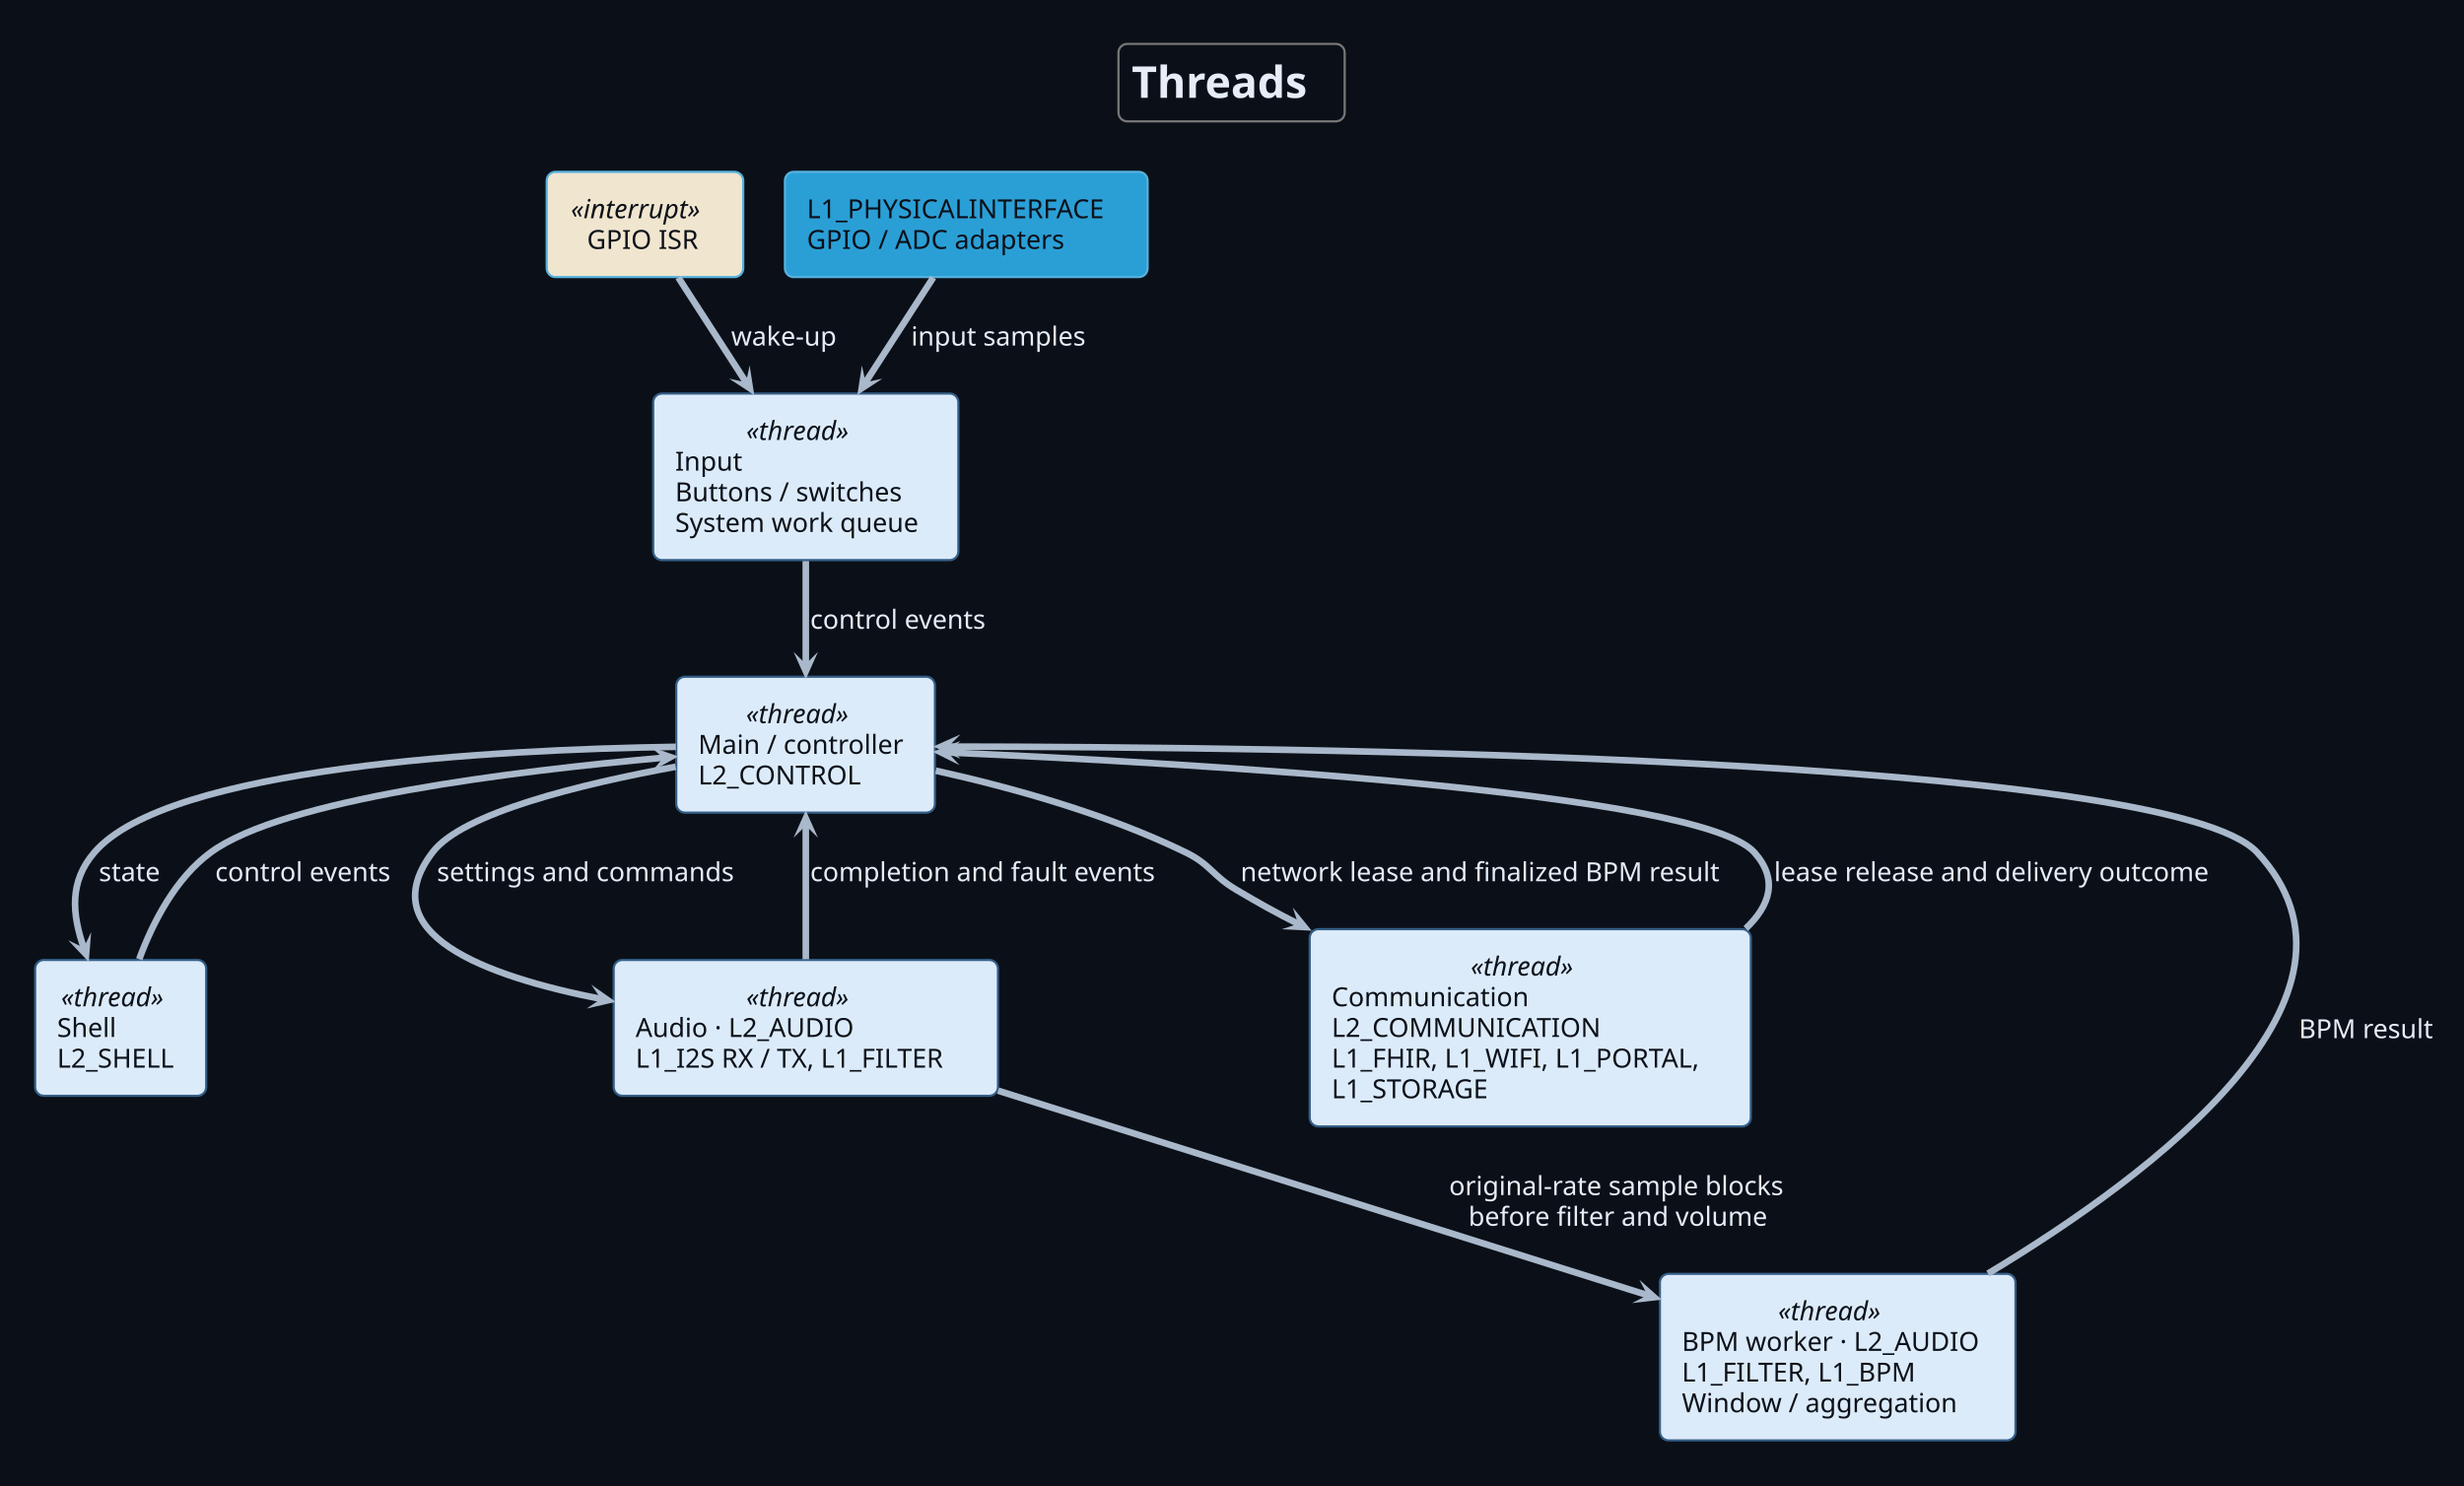
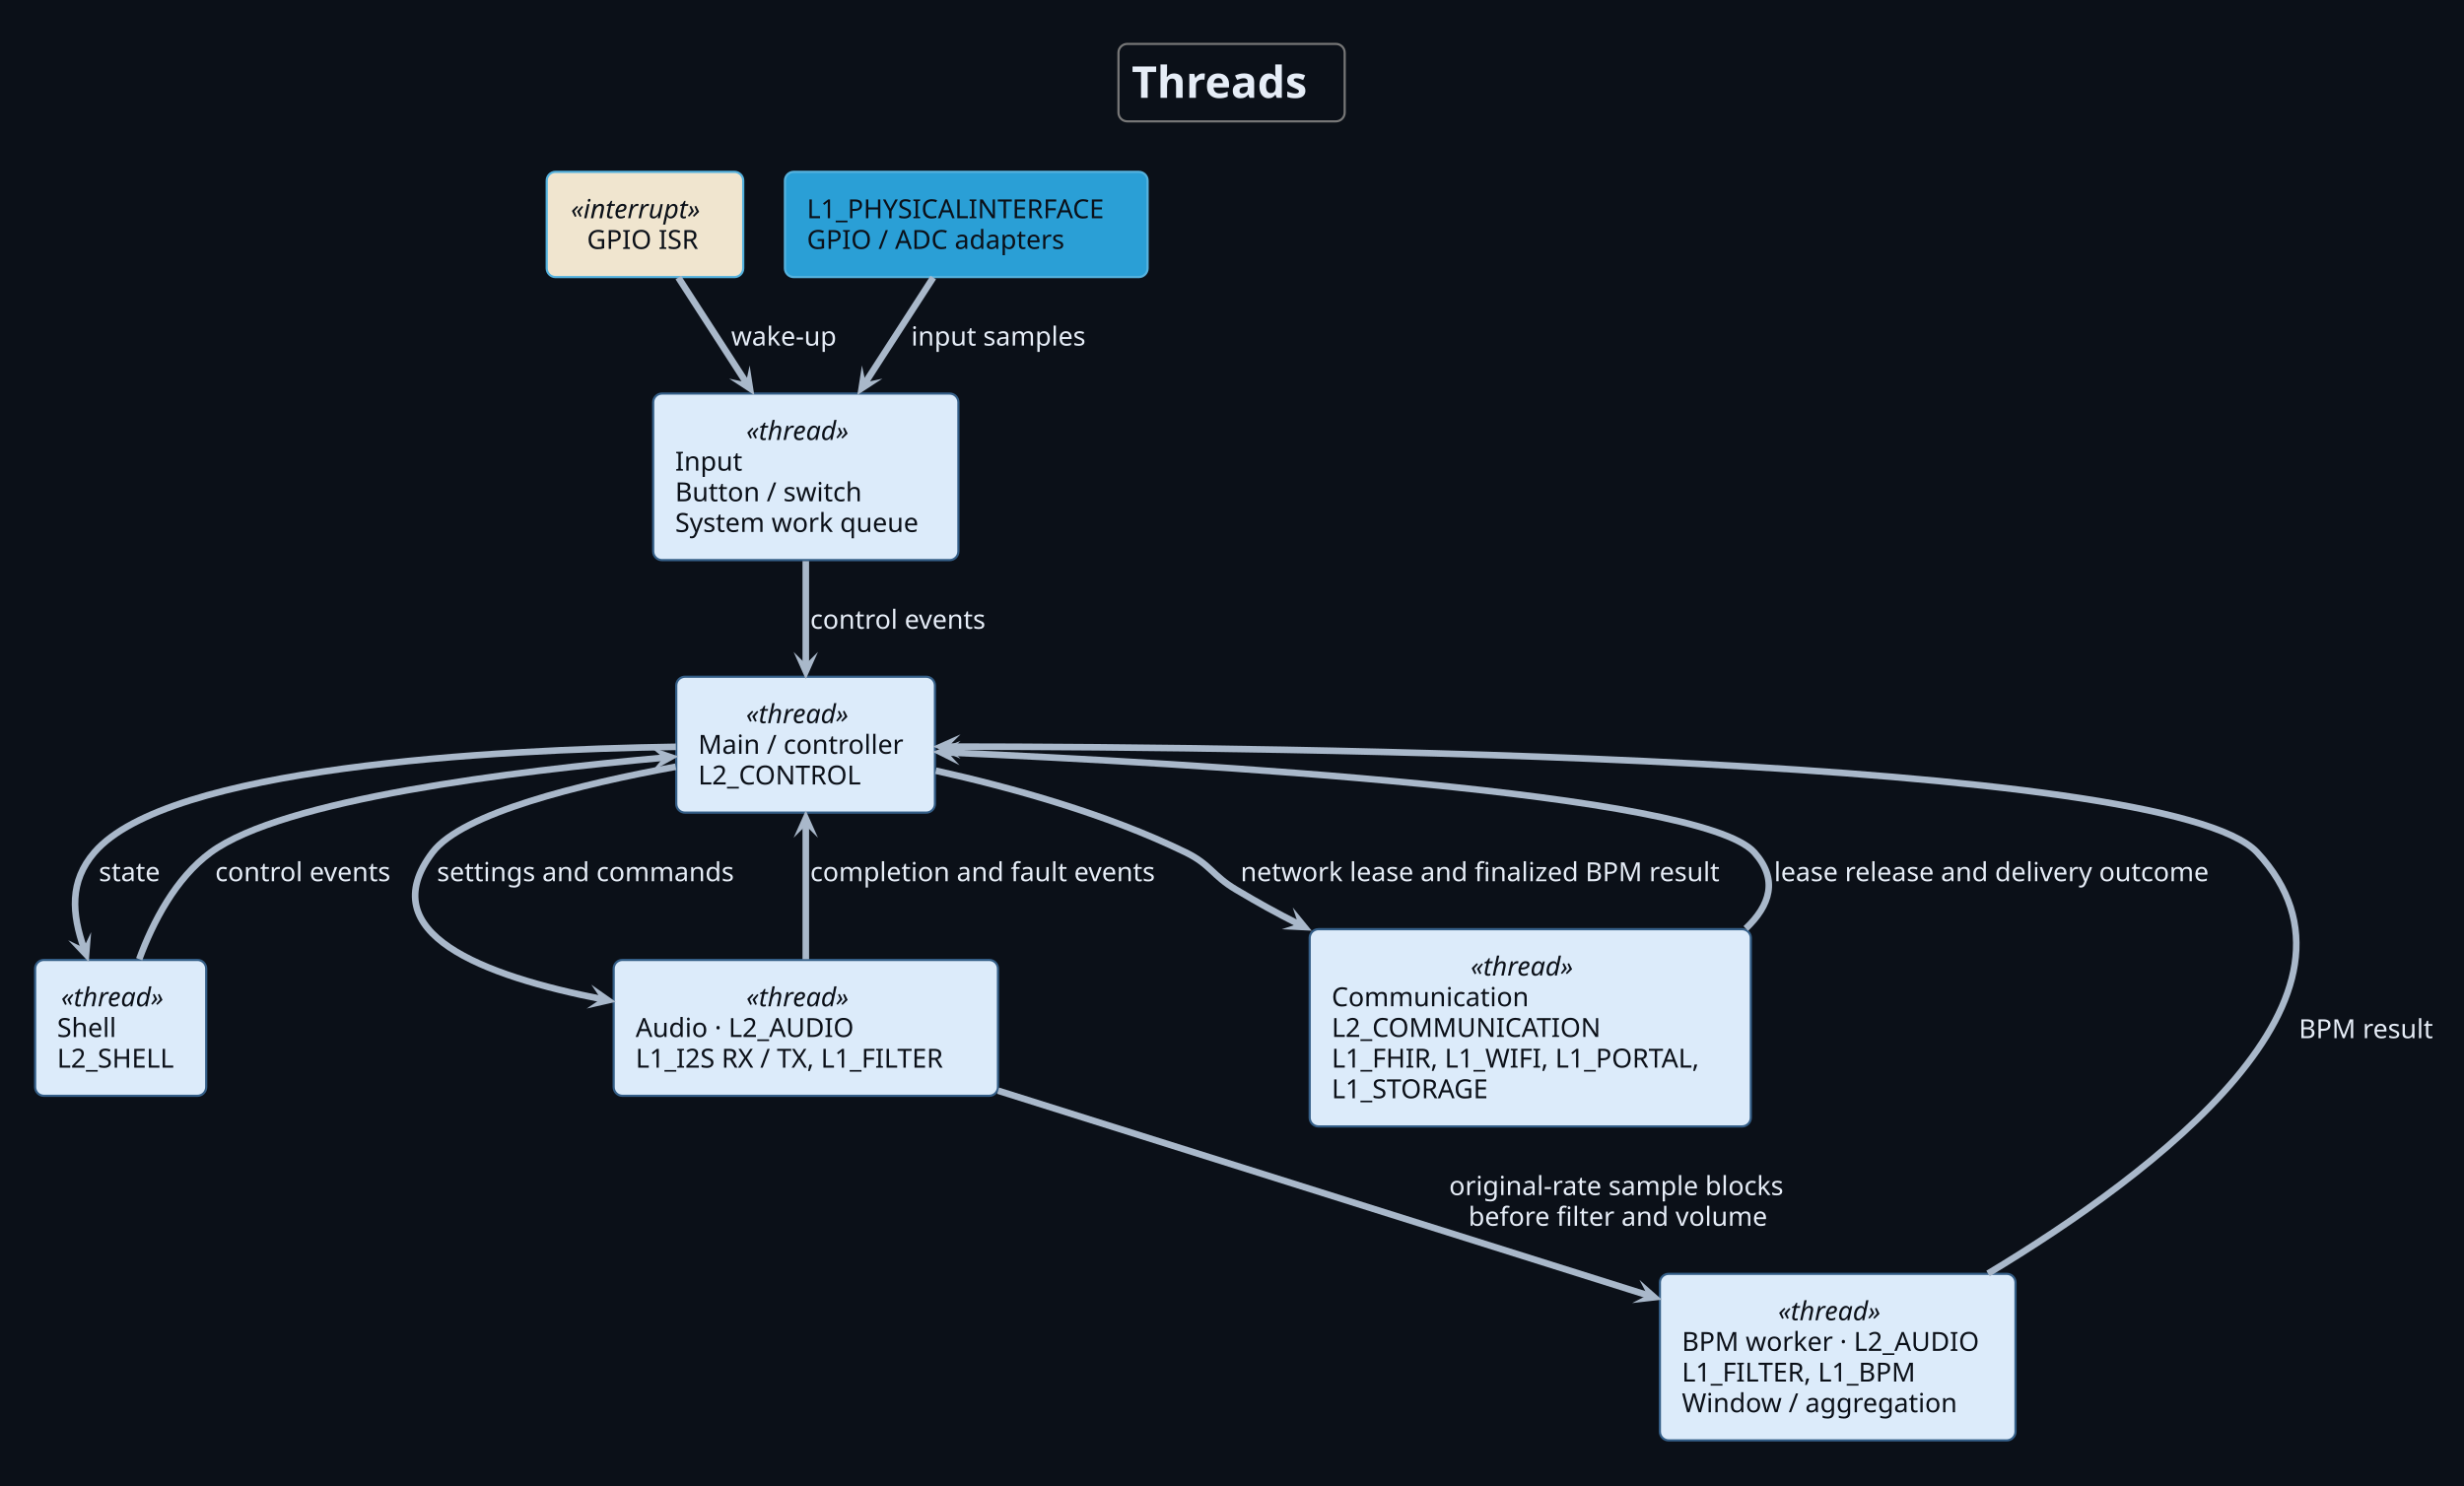
<svg xmlns="http://www.w3.org/2000/svg" version="1.1" data-diagram-type="DESCRIPTION" style="width:1169px;height:705px;background:#0B1018;" width="1169.792px" height="705.208px" viewBox="0 0 1169 705" zoomAndPan="magnify" preserveAspectRatio="none" contentStyleType="text/css">
  <defs />
  <g font-family="sans-serif" lengthAdjust="spacing">
    <rect x="0" y="0" width="1169.792" height="705.208" fill="#0B1018" style="stroke:none;" />
-     <g class="title" data-source-line="20">
+     <g class="title" data-source-line="12">
      <rect x="530.638" y="20.833" width="107.318" height="36.751" fill="none" style="stroke:#777;stroke-width:1.042;" rx="4.167" ry="4.167" />
      <text x="536.888" y="46.421" fill="#E6EDF7" font-size="20.833" textLength="94.818" font-weight="700">Threads</text>
    </g>
-     <g class="entity" data-qualified-name="irq" id="ent0001" data-source-line="29">
+     <g class="entity" data-qualified-name="irq" id="ent0001" data-source-line="21">
      <rect x="259.375" y="81.543" width="93.235" height="49.935" fill="#F0E5CF" style="stroke:#55B2DE;stroke-width:1.042;" rx="4.167" ry="4.167" />
      <text x="270.833" y="103.562" fill="#0B1018" font-size="12.5" textLength="70.319" font-style="italic">«interrupt»</text>
      <text x="278.478" y="118.113" fill="#0B1018" font-size="12.5" textLength="55.029">GPIO ISR</text>
    </g>
-     <g class="entity" data-qualified-name="adapters" id="ent0002" data-source-line="30">
+     <g class="entity" data-qualified-name="adapters" id="ent0002" data-source-line="22">
      <rect x="372.396" y="81.543" width="172.06" height="49.935" fill="#2A9FD6" style="stroke:#55B2DE;stroke-width:1.042;" rx="4.167" ry="4.167" />
      <text x="382.813" y="103.562" fill="#0B1018" font-size="12.5" textLength="151.227">L1_PHYSICALINTERFACE</text>
      <text x="382.813" y="118.113" fill="#0B1018" font-size="12.5" textLength="129.218">GPIO / ADC adapters</text>
    </g>
-     <g class="entity" data-qualified-name="inp" id="ent0003" data-source-line="31">
+     <g class="entity" data-qualified-name="inp" id="ent0003" data-source-line="23">
      <rect x="309.896" y="186.751" width="144.802" height="79.036" fill="#DCEBFA" style="stroke:#345E87;stroke-width:1.042;" rx="4.167" ry="4.167" />
      <text x="354.025" y="208.771" fill="#0B1018" font-size="12.5" textLength="56.543" font-style="italic">«thread»</text>
      <text x="320.313" y="223.322" fill="#0B1018" font-size="12.5" textLength="32.367">Input</text>
-       <text x="320.313" y="237.872" fill="#0B1018" font-size="12.5" textLength="114.648">Buttons / switches</text>
+       <text x="320.313" y="237.872" fill="#0B1018" font-size="12.5" textLength="93.933">Button / switch</text>
      <text x="320.313" y="252.423" fill="#0B1018" font-size="12.5" textLength="123.969">System work queue</text>
    </g>
-     <g class="entity" data-qualified-name="shell" id="ent0004" data-source-line="32">
+     <g class="entity" data-qualified-name="shell" id="ent0004" data-source-line="24">
      <rect x="16.667" y="455.501" width="81.16" height="64.486" fill="#DCEBFA" style="stroke:#345E87;stroke-width:1.042;" rx="4.167" ry="4.167" />
      <text x="28.975" y="477.521" fill="#0B1018" font-size="12.5" textLength="56.543" font-style="italic">«thread»</text>
      <text x="27.083" y="492.072" fill="#0B1018" font-size="12.5" textLength="30.493">Shell</text>
      <text x="27.083" y="506.622" fill="#0B1018" font-size="12.5" textLength="60.327">L2_SHELL</text>
    </g>
-     <g class="entity" data-qualified-name="ctl" id="ent0005" data-source-line="33">
+     <g class="entity" data-qualified-name="ctl" id="ent0005" data-source-line="25">
      <rect x="320.833" y="321.126" width="122.738" height="64.486" fill="#DCEBFA" style="stroke:#345E87;stroke-width:1.042;" rx="4.167" ry="4.167" />
      <text x="353.931" y="343.146" fill="#0B1018" font-size="12.5" textLength="56.543" font-style="italic">«thread»</text>
      <text x="331.25" y="357.697" fill="#0B1018" font-size="12.5" textLength="101.904">Main / controller</text>
      <text x="331.25" y="372.247" fill="#0B1018" font-size="12.5" textLength="82.208">L2_CONTROL</text>
    </g>
-     <g class="entity" data-qualified-name="audio" id="ent0006" data-source-line="34">
+     <g class="entity" data-qualified-name="audio" id="ent0006" data-source-line="26">
      <rect x="291.146" y="455.501" width="182.326" height="64.486" fill="#DCEBFA" style="stroke:#345E87;stroke-width:1.042;" rx="4.167" ry="4.167" />
      <text x="354.037" y="477.521" fill="#0B1018" font-size="12.5" textLength="56.543" font-style="italic">«thread»</text>
      <text x="301.563" y="492.072" fill="#0B1018" font-size="12.5" textLength="109.467">Audio · L2_AUDIO</text>
      <text x="301.563" y="506.622" fill="#0B1018" font-size="12.5" textLength="161.493">L1_I2S RX / TX, L1_FILTER</text>
    </g>
-     <g class="entity" data-qualified-name="bpm" id="ent0007" data-source-line="35">
+     <g class="entity" data-qualified-name="bpm" id="ent0007" data-source-line="27">
      <rect x="787.5" y="604.46" width="168.722" height="79.036" fill="#DCEBFA" style="stroke:#345E87;stroke-width:1.042;" rx="4.167" ry="4.167" />
      <text x="843.589" y="626.479" fill="#0B1018" font-size="12.5" textLength="56.543" font-style="italic">«thread»</text>
      <text x="797.917" y="641.03" fill="#0B1018" font-size="12.5" textLength="147.888">BPM worker · L2_AUDIO</text>
      <text x="797.917" y="655.581" fill="#0B1018" font-size="12.5" textLength="119.238">L1_FILTER, L1_BPM</text>
      <text x="797.917" y="670.131" fill="#0B1018" font-size="12.5" textLength="137.616">Window / aggregation</text>
    </g>
-     <g class="entity" data-qualified-name="net" id="ent0008" data-source-line="36">
+     <g class="entity" data-qualified-name="net" id="ent0008" data-source-line="28">
      <rect x="621.354" y="440.918" width="209.298" height="93.587" fill="#DCEBFA" style="stroke:#345E87;stroke-width:1.042;" rx="4.167" ry="4.167" />
      <text x="697.732" y="462.937" fill="#0B1018" font-size="12.5" textLength="56.543" font-style="italic">«thread»</text>
      <text x="631.771" y="477.488" fill="#0B1018" font-size="12.5" textLength="98.523">Communication</text>
      <text x="631.771" y="492.039" fill="#0B1018" font-size="12.5" textLength="131.281">L2_COMMUNICATION</text>
      <text x="631.771" y="506.59" fill="#0B1018" font-size="12.5" textLength="188.464">L1_FHIR, L1_WIFI, L1_PORTAL,</text>
      <text x="631.771" y="521.141" fill="#0B1018" font-size="12.5" textLength="81.396">L1_STORAGE</text>
    </g>
    <g class="link" data-entity-1="ent0001" data-entity-2="ent0003" id="lnk9" data-link-type="dependency">
      <polygon points="357.161,186.393,355.574,176.257,354.335,182.018,348.574,180.779,357.161,186.393" fill="#A9B8CA" style="stroke:#A9B8CA;stroke-width:1.042;stroke-linejoin:miter;stroke-miterlimit:10;" />
      <path d="M321.822,131.689 C331.989,147.428 342.668,163.957 354.335,182.018" style="stroke:#A9B8CA;stroke-width:3.125;" fill="none" />
      <text x="346.875" y="163.979" fill="#E6EDF7" font-size="12.5" textLength="53.18">wake-up</text>
    </g>
    <g class="link" data-entity-1="ent0002" data-entity-2="ent0003" id="lnk10" data-link-type="dependency">
      <polygon points="407.422,186.393,416.009,180.779,410.248,182.018,409.009,176.257,407.422,186.393" fill="#A9B8CA" style="stroke:#A9B8CA;stroke-width:1.042;stroke-linejoin:miter;stroke-miterlimit:10;" />
      <path d="M442.762,131.689 C432.594,147.428 421.916,163.957 410.248,182.018" style="stroke:#A9B8CA;stroke-width:3.125;" fill="none" />
      <text x="432.292" y="163.979" fill="#E6EDF7" font-size="12.5" textLength="88.086">input samples</text>
    </g>
    <g class="link" data-entity-1="ent0003" data-entity-2="ent0005" id="lnk11" data-link-type="dependency">
      <polygon points="382.292,321.063,386.458,311.688,382.292,315.855,378.125,311.688,382.292,321.063" fill="#A9B8CA" style="stroke:#A9B8CA;stroke-width:1.042;stroke-linejoin:miter;stroke-miterlimit:10;" />
      <path d="M382.292,266.242 C382.292,283.872 382.292,299.237 382.292,315.855" style="stroke:#A9B8CA;stroke-width:3.125;" fill="none" />
      <text x="384.375" y="298.354" fill="#E6EDF7" font-size="12.5" textLength="89.691">control events</text>
    </g>
    <g class="link" data-entity-1="ent0004" data-entity-2="ent0005" id="lnk12" data-link-type="dependency">
      <polygon points="320.619,359.03,310.912,355.711,315.432,359.492,311.651,364.012,320.619,359.03" fill="#A9B8CA" style="stroke:#A9B8CA;stroke-width:1.042;stroke-linejoin:miter;stroke-miterlimit:10;" />
      <path d="M66.041,455.165 C72.553,437.554 83.267,416.755 100,404.46 C134.243,379.299 243.204,365.92 315.432,359.492" style="stroke:#A9B8CA;stroke-width:3.125;" fill="none" />
      <text x="102.083" y="418.146" fill="#E6EDF7" font-size="12.5" textLength="89.691">control events</text>
    </g>
    <g class="link" data-entity-1="ent0005" data-entity-2="ent0004" id="lnk13" data-link-type="dependency">
      <polygon points="41.694,455.306,42.51,445.08,39.964,450.394,34.65,447.847,41.694,455.306" fill="#A9B8CA" style="stroke:#A9B8CA;stroke-width:1.042;stroke-linejoin:miter;stroke-miterlimit:10;" />
      <path d="M320.653,354.38 C233.173,355.729 79.713,363.984 44.792,404.46 C32.898,418.246 34.01,433.483 39.964,450.394" style="stroke:#A9B8CA;stroke-width:3.125;" fill="none" />
      <text x="46.875" y="418.146" fill="#E6EDF7" font-size="12.5" textLength="31.665">state</text>
    </g>
    <g class="link" data-entity-1="ent0005" data-entity-2="ent0006" id="lnk14" data-link-type="dependency">
      <polygon points="290.937,475.166,282.539,469.273,285.826,474.164,280.935,477.451,290.937,475.166" fill="#A9B8CA" style="stroke:#A9B8CA;stroke-width:1.042;stroke-linejoin:miter;stroke-miterlimit:10;" />
      <path d="M320.562,363.836 C275.281,372.123 219.329,385.8 205.208,404.46 C176.159,442.847 228.71,462.965 285.826,474.164" style="stroke:#A9B8CA;stroke-width:3.125;" fill="none" />
      <text x="207.292" y="418.146" fill="#E6EDF7" font-size="12.5" textLength="150.214">settings and commands</text>
    </g>
    <g class="link" data-entity-1="ent0006" data-entity-2="ent0007" id="lnk15" data-link-type="dependency">
      <polygon points="787.255,616.355,779.564,609.565,782.287,614.791,777.061,617.513,787.255,616.355" fill="#A9B8CA" style="stroke:#A9B8CA;stroke-width:1.042;stroke-linejoin:miter;stroke-miterlimit:10;" />
      <path d="M473.518,517.561 C563.428,545.873 694.736,587.221 782.287,614.791" style="stroke:#A9B8CA;stroke-width:3.125;" fill="none" />
      <text x="687.5" y="567.104" fill="#E6EDF7" font-size="12.5" textLength="169.696">original-rate sample blocks</text>
      <text x="696.686" y="581.655" fill="#E6EDF7" font-size="12.5" textLength="151.324">before filter and volume</text>
    </g>
    <g class="link" data-entity-1="ent0007" data-entity-2="ent0005" id="lnk16" data-link-type="dependency">
      <polygon points="443.961,354.262,453.333,358.436,449.169,354.266,453.339,350.103,443.961,354.262" fill="#A9B8CA" style="stroke:#A9B8CA;stroke-width:1.042;stroke-linejoin:miter;stroke-miterlimit:10;" />
      <path d="M943.182,604.326 C1023.121,556.225 1133.818,472.184 1070.833,404.46 C1028.619,359.069 610.199,354.392 449.169,354.266" style="stroke:#A9B8CA;stroke-width:3.125;" fill="none" />
      <text x="1090.625" y="492.625" fill="#E6EDF7" font-size="12.5" textLength="66.51">BPM result</text>
    </g>
    <g class="link" data-entity-1="ent0006" data-entity-2="ent0005" id="lnk17" data-link-type="dependency">
      <polygon points="382.292,385.811,378.125,395.186,382.292,391.019,386.458,395.186,382.292,385.811" fill="#A9B8CA" style="stroke:#A9B8CA;stroke-width:1.042;stroke-linejoin:miter;stroke-miterlimit:10;" />
      <path d="M382.292,455.167 C382.292,434.183 382.292,411.955 382.292,391.019" style="stroke:#A9B8CA;stroke-width:3.125;" fill="none" />
      <text x="384.375" y="418.146" fill="#E6EDF7" font-size="12.5" textLength="175.647">completion and fault events</text>
    </g>
    <g class="link" data-entity-1="ent0005" data-entity-2="ent0008" id="lnk18" data-link-type="dependency">
      <polygon points="621.177,441.068,614.69,433.12,616.529,438.718,610.93,440.557,621.177,441.068" fill="#A9B8CA" style="stroke:#A9B8CA;stroke-width:1.042;stroke-linejoin:miter;stroke-miterlimit:10;" />
      <path d="M443.96,365.709 C479.739,373.651 524.997,386.178 562.5,404.46 C574.402,410.262 575.067,415.418 586.458,422.168 C597.485,428.702 604.635,432.706 616.529,438.718" style="stroke:#A9B8CA;stroke-width:3.125;" fill="none" />
      <text x="588.542" y="418.146" fill="#E6EDF7" font-size="12.5" textLength="242.297">network lease and finalized BPM result</text>
    </g>
    <g class="link" data-entity-1="ent0008" data-entity-2="ent0005" id="lnk19" data-link-type="dependency">
      <polygon points="443.764,356.819,452.947,361.392,448.967,357.047,453.312,353.066,443.764,356.819" fill="#A9B8CA" style="stroke:#A9B8CA;stroke-width:1.042;stroke-linejoin:miter;stroke-miterlimit:10;" />
      <path d="M828.25,440.62 C839.786,429.628 843.806,417.325 832.292,404.46 C806.833,376.016 566.121,362.178 448.967,357.047" style="stroke:#A9B8CA;stroke-width:3.125;" fill="none" />
      <text x="841.667" y="418.146" fill="#E6EDF7" font-size="12.5" textLength="223.346">lease release and delivery outcome</text>
    </g>
  </g>
</svg>
